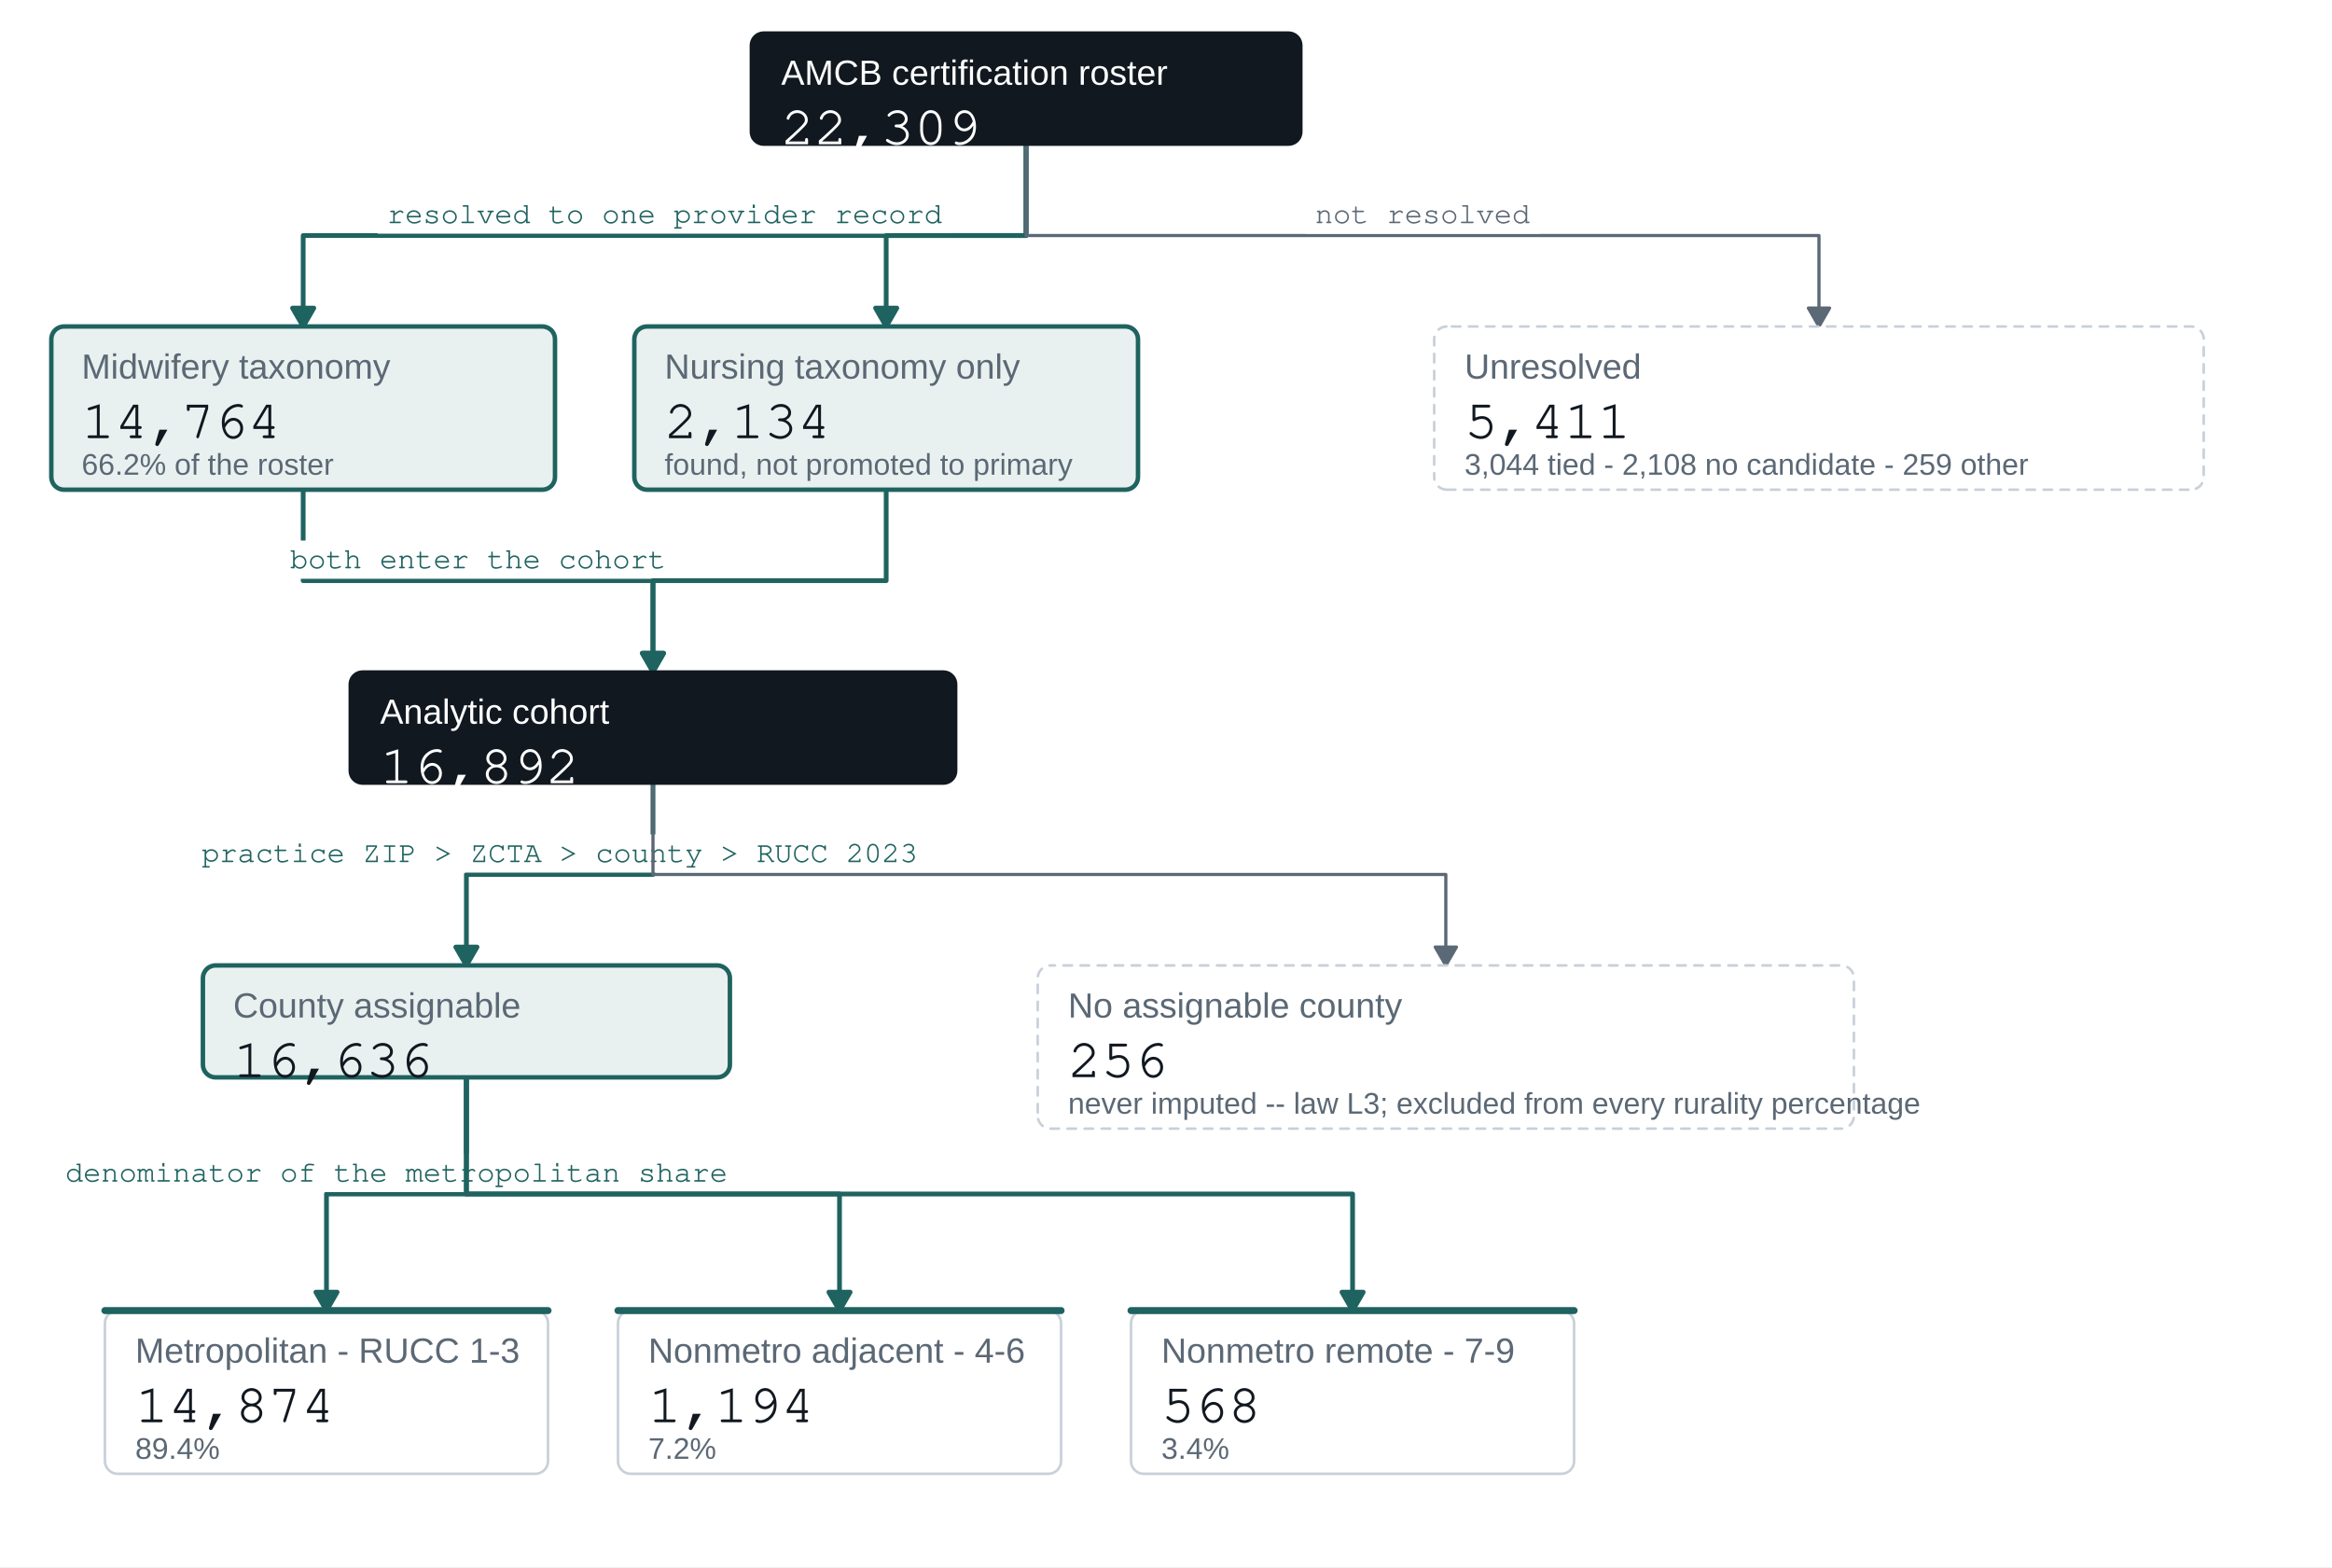
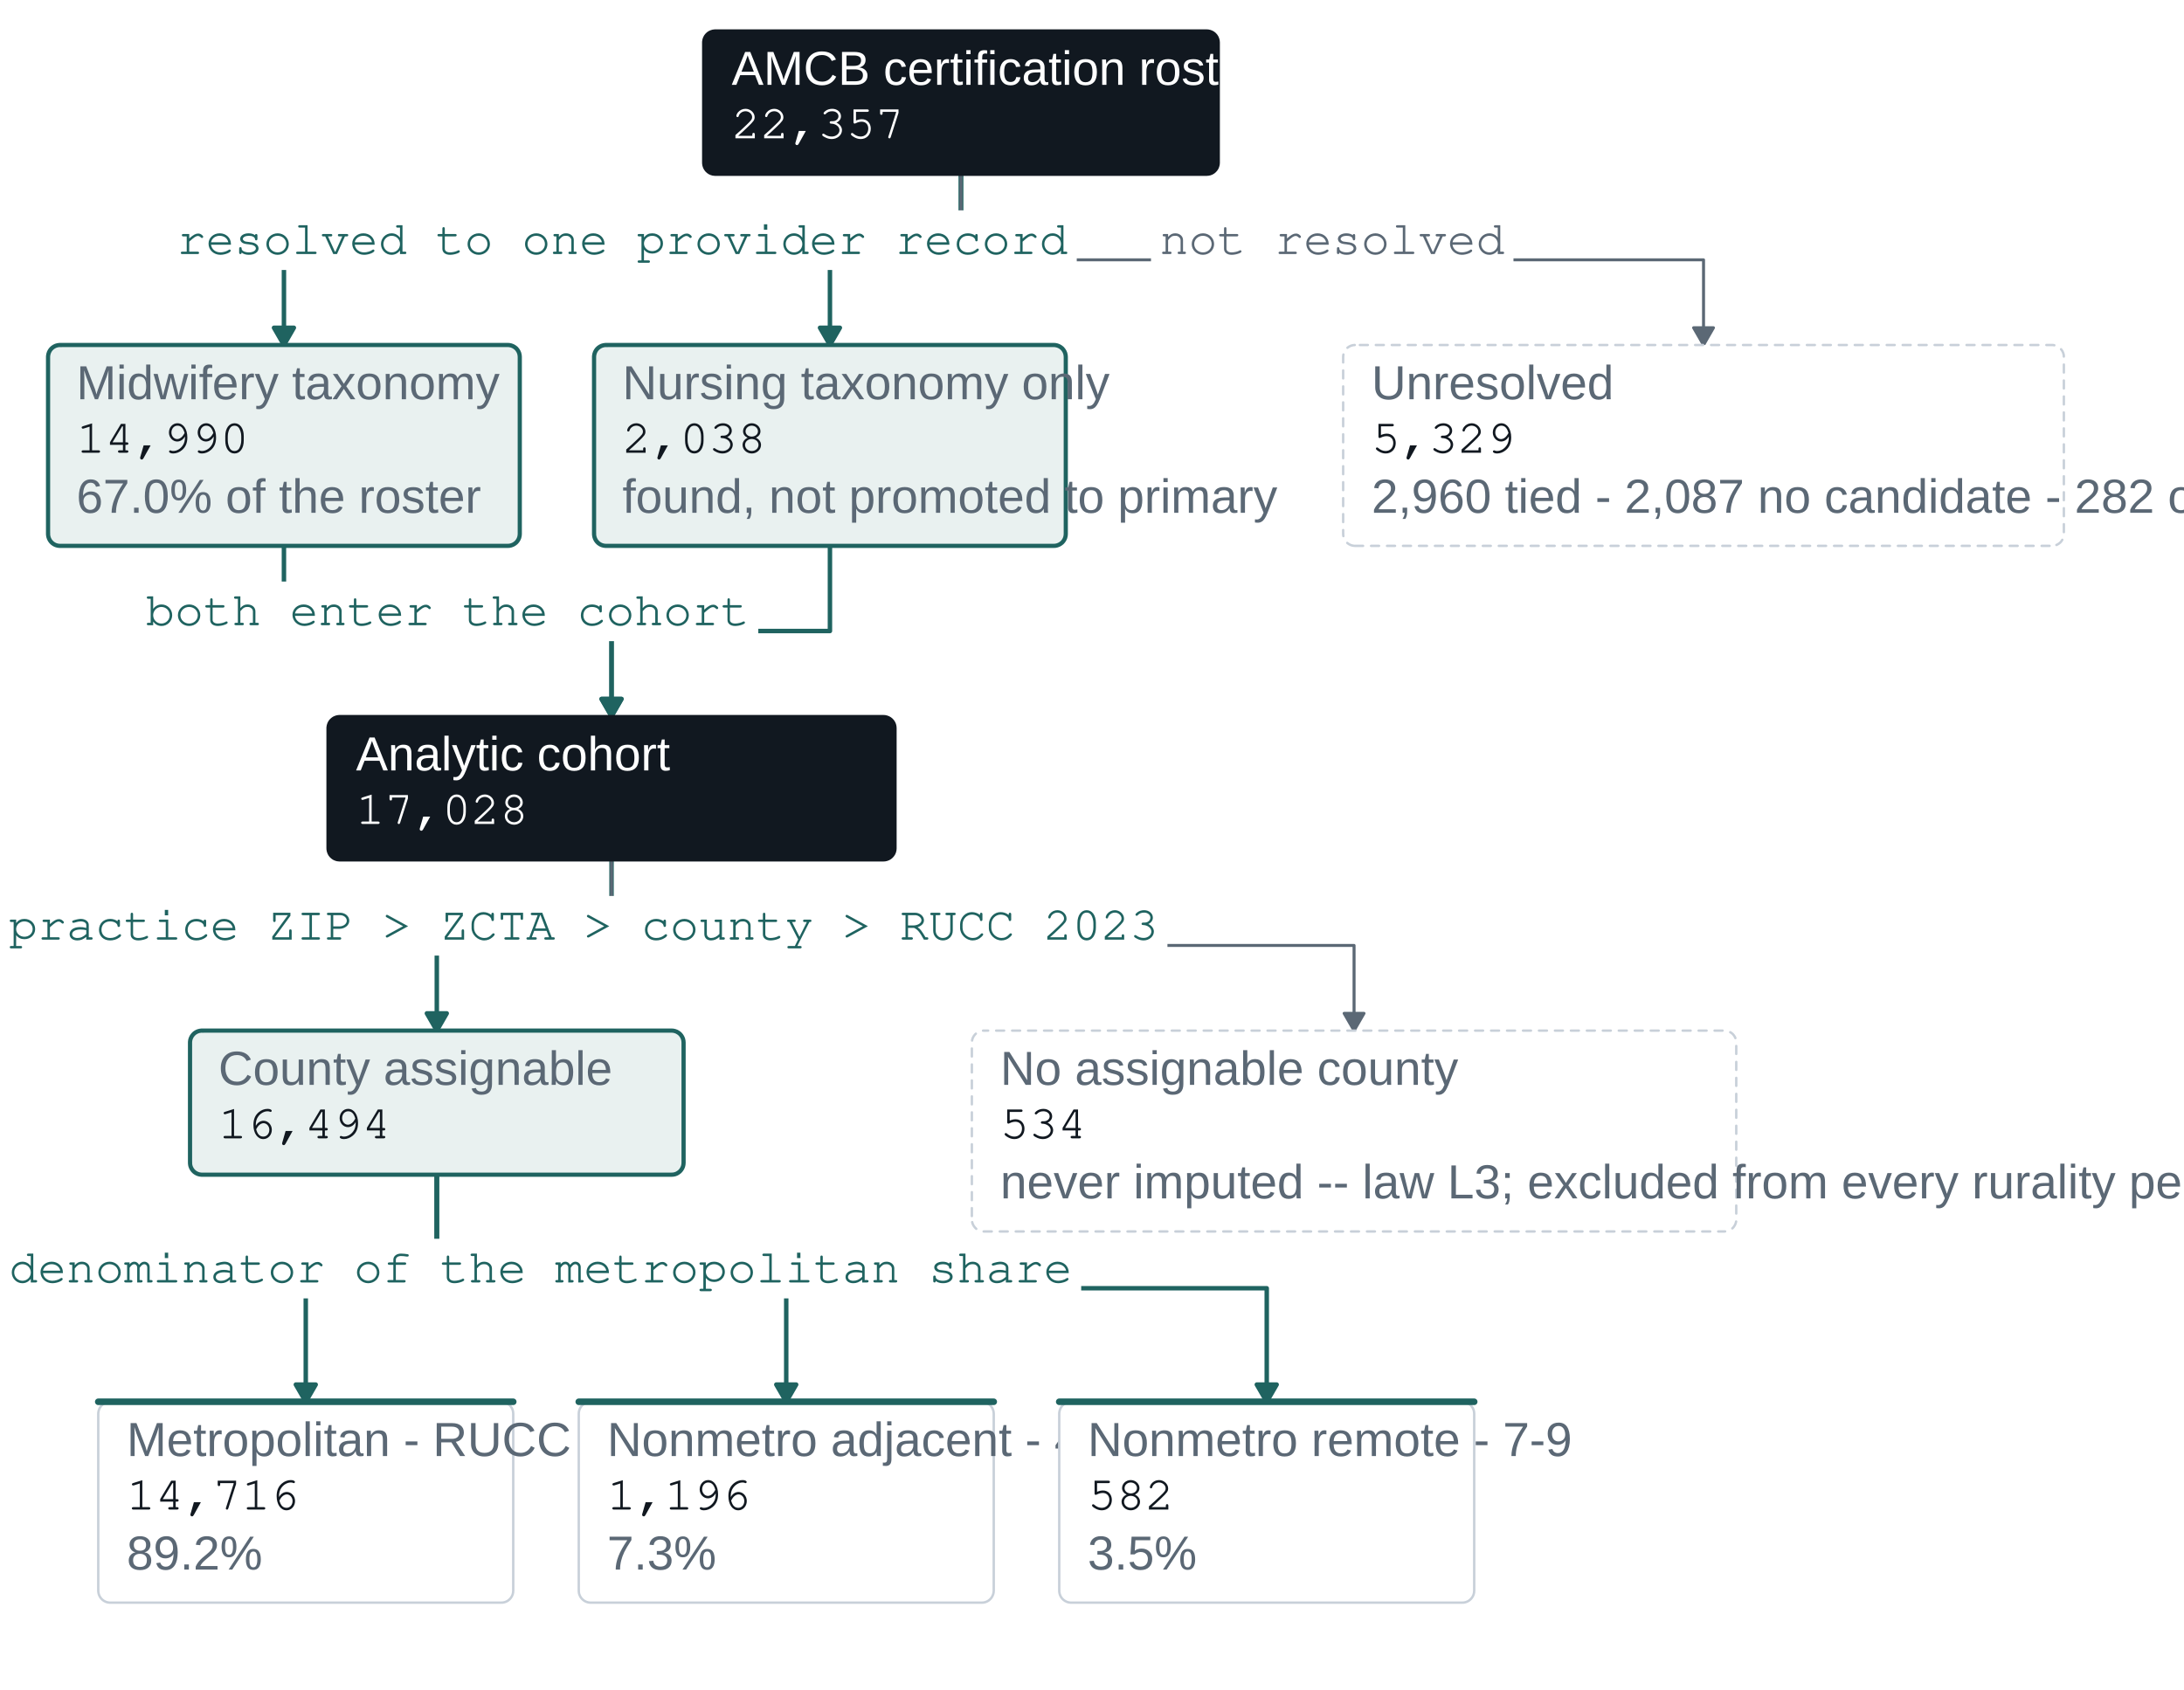
- <svg xmlns="http://www.w3.org/2000/svg" width="547.20pt" height="367.72pt" viewBox="0 0 547.20 367.72">
+ <svg xmlns="http://www.w3.org/2000/svg" width="547.20pt" height="423.53pt" viewBox="0 0 547.20 423.53">
  <g class="svglite">
    <defs>
      <style type="text/css">
    .svglite line, .svglite polyline, .svglite polygon, .svglite path, .svglite rect, .svglite circle {
      fill: none;
      stroke: #000000;
      stroke-linecap: round;
      stroke-linejoin: round;
      stroke-miterlimit: 10.00;
    }
    .svglite text {
      white-space: pre;
    }
    .svglite g.glyphgroup path {
      fill: inherit;
      stroke: none;
    }
  </style>
    </defs>
    <rect width="100%" height="100%" style="stroke: none; fill: #FFFFFF;" />
    <defs>
-       <clipPath id="cpMC4wMHw1NDcuMjB8MC4wMHwzNjcuNzI=">
-         <rect x="0.00" y="0.00" width="547.20" height="367.72" />
+       <clipPath id="cpMC4wMHw1NDcuMjB8MC4wMHw0MjMuNTM=">
+         <rect x="0.00" y="0.00" width="547.20" height="423.53" />
      </clipPath>
    </defs>
-     <g clip-path="url(#cpMC4wMHw1NDcuMjB8MC4wMHwzNjcuNzI=)">
-       <rect x="0.00" y="0.00" width="547.20" height="367.72" style="stroke-width: 0.75; stroke: none; fill: #FFFFFF;" />
-       <polyline points="240.77,33.93 240.77,55.27 71.14,55.27 71.14,76.61 " style="stroke-width: 1.12; stroke: #1F6360;" />
-       <polygon points="68.65,72.29 71.14,76.61 73.63,72.29 " style="stroke-width: 1.12; stroke: #1F6360; fill: #1F6360;" />
-       <rect x="88.61" y="45.86" width="134.67" height="8.97" style="stroke-width: 0.75; stroke: none; fill: #FFFFFF;" />
-       <text x="155.95" y="52.37" text-anchor="middle" style="font-size: 7.00px; font-weight: 0;fill: #1F6360; font-family: &quot;Courier&quot;;" textLength="130.30px" lengthAdjust="spacingAndGlyphs">resolved to one provider record</text>
-       <polyline points="240.77,33.93 240.77,55.27 207.94,55.27 207.94,76.61 " style="stroke-width: 1.12; stroke: #1F6360;" />
-       <polygon points="205.45,72.29 207.94,76.61 210.43,72.29 " style="stroke-width: 1.12; stroke: #1F6360; fill: #1F6360;" />
-       <polyline points="240.77,33.93 240.77,55.27 426.82,55.27 426.82,76.61 " style="stroke-width: 0.75; stroke: #5B6875;" />
-       <polygon points="424.33,72.29 426.82,76.61 429.31,72.29 " style="stroke-width: 0.75; stroke: #5B6875; fill: #5B6875;" />
-       <rect x="306.38" y="45.86" width="54.82" height="8.97" style="stroke-width: 0.75; stroke: none; fill: #FFFFFF;" />
-       <text x="333.79" y="52.37" text-anchor="middle" style="font-size: 7.00px; font-weight: 0;fill: #5B6875; font-family: &quot;Courier&quot;;" textLength="50.44px" lengthAdjust="spacingAndGlyphs">not resolved</text>
-       <polyline points="71.14,114.91 71.14,136.25 153.22,136.25 153.22,157.59 " style="stroke-width: 1.12; stroke: #1F6360;" />
-       <polygon points="150.73,153.28 153.22,157.59 155.71,153.28 " style="stroke-width: 1.12; stroke: #1F6360; fill: #1F6360;" />
-       <rect x="65.85" y="126.84" width="92.64" height="8.97" style="stroke-width: 0.75; stroke: none; fill: #FFFFFF;" />
-       <text x="112.18" y="133.35" text-anchor="middle" style="font-size: 7.00px; font-weight: 0;fill: #1F6360; font-family: &quot;Courier&quot;;" textLength="88.27px" lengthAdjust="spacingAndGlyphs">both enter the cohort</text>
-       <polyline points="207.94,114.91 207.94,136.25 153.22,136.25 153.22,157.59 " style="stroke-width: 1.12; stroke: #1F6360;" />
-       <polygon points="150.73,153.28 153.22,157.59 155.71,153.28 " style="stroke-width: 1.12; stroke: #1F6360; fill: #1F6360;" />
-       <polyline points="153.22,183.86 153.22,205.20 109.44,205.20 109.44,226.54 " style="stroke-width: 1.12; stroke: #1F6360;" />
-       <polygon points="106.95,222.23 109.44,226.54 111.93,222.23 " style="stroke-width: 1.12; stroke: #1F6360; fill: #1F6360;" />
-       <rect x="45.08" y="195.79" width="172.50" height="8.97" style="stroke-width: 0.75; stroke: none; fill: #FFFFFF;" />
-       <text x="131.33" y="202.30" text-anchor="middle" style="font-size: 7.00px; font-weight: 0;fill: #1F6360; font-family: &quot;Courier&quot;;" textLength="168.12px" lengthAdjust="spacingAndGlyphs">practice ZIP &gt; ZCTA &gt; county &gt; RUCC 2023</text>
-       <polyline points="153.22,183.86 153.22,205.20 339.26,205.20 339.26,226.54 " style="stroke-width: 0.75; stroke: #5B6875;" />
-       <polygon points="336.77,222.23 339.26,226.54 341.75,222.23 " style="stroke-width: 0.75; stroke: #5B6875; fill: #5B6875;" />
-       <polyline points="109.44,252.81 109.44,280.17 76.61,280.17 76.61,307.53 " style="stroke-width: 1.12; stroke: #1F6360;" />
-       <polygon points="74.12,303.21 76.61,307.53 79.10,303.21 " style="stroke-width: 1.12; stroke: #1F6360; fill: #1F6360;" />
-       <rect x="13.08" y="270.76" width="159.89" height="8.97" style="stroke-width: 0.75; stroke: none; fill: #FFFFFF;" />
-       <text x="93.02" y="277.27" text-anchor="middle" style="font-size: 7.00px; font-weight: 0;fill: #1F6360; font-family: &quot;Courier&quot;;" textLength="155.52px" lengthAdjust="spacingAndGlyphs">denominator of the metropolitan share</text>
-       <polyline points="109.44,252.81 109.44,280.17 196.99,280.17 196.99,307.53 " style="stroke-width: 1.12; stroke: #1F6360;" />
-       <polygon points="194.50,303.21 196.99,307.53 199.48,303.21 " style="stroke-width: 1.12; stroke: #1F6360; fill: #1F6360;" />
-       <polyline points="109.44,252.81 109.44,280.17 317.38,280.17 317.38,307.53 " style="stroke-width: 1.12; stroke: #1F6360;" />
-       <polygon points="314.89,303.21 317.38,307.53 319.87,303.21 " style="stroke-width: 1.12; stroke: #1F6360; fill: #1F6360;" />
-       <polygon points="179.19,33.93 302.35,33.93 302.23,33.92 302.71,33.90 303.18,33.81 303.63,33.64 304.05,33.40 304.42,33.09 304.74,32.73 305.00,32.33 305.18,31.88 305.30,31.42 305.34,30.94 305.34,30.94 305.34,10.65 305.34,10.65 305.30,10.17 305.18,9.70 305.00,9.26 304.74,8.85 304.42,8.49 304.05,8.19 303.63,7.95 303.18,7.78 302.71,7.68 302.35,7.66 179.19,7.66 179.55,7.68 179.07,7.66 178.59,7.72 178.13,7.86 177.69,8.06 177.30,8.33 176.95,8.67 176.66,9.05 176.44,9.48 176.29,9.93 176.21,10.41 176.20,10.65 176.20,30.94 176.21,30.70 176.21,31.18 176.29,31.65 176.44,32.11 176.66,32.54 176.95,32.92 177.30,33.25 177.69,33.53 178.13,33.73 178.59,33.87 179.07,33.92 " style="stroke-width: 0.60; stroke: #111820; fill: #111820;" />
-       <text x="183.31" y="19.89" style="font-size: 8.20px;fill: #FFFFFF; font-family: &quot;Arial&quot;;" textLength="90.50px" lengthAdjust="spacingAndGlyphs">AMCB certification roster</text>
-       <text x="183.31" y="33.86" style="font-size: 13.00px; font-weight: 0;fill: #FFFFFF; font-family: &quot;Courier&quot;;" textLength="46.78px" lengthAdjust="spacingAndGlyphs">22,309</text>
-       <polygon points="15.03,114.91 127.24,114.91 127.12,114.91 127.61,114.89 128.08,114.79 128.53,114.62 128.94,114.38 129.32,114.08 129.63,113.72 129.89,113.31 130.08,112.87 130.19,112.40 130.23,111.92 130.23,111.92 130.23,79.60 130.23,79.60 130.19,79.12 130.08,78.65 129.89,78.21 129.63,77.80 129.32,77.44 128.94,77.14 128.53,76.90 128.08,76.73 127.61,76.63 127.24,76.61 15.03,76.61 15.39,76.63 14.91,76.61 14.43,76.67 13.97,76.80 13.53,77.01 13.14,77.28 12.79,77.61 12.50,78.00 12.28,78.43 12.13,78.88 12.05,79.36 12.04,79.60 12.04,111.92 12.05,111.68 12.05,112.16 12.13,112.64 12.28,113.09 12.50,113.52 12.79,113.91 13.14,114.24 13.53,114.51 13.97,114.72 14.43,114.85 14.91,114.91 " style="stroke-width: 1.05; stroke: #1F6360; fill: #E9F1F0;" />
-       <text x="19.15" y="88.84" style="font-size: 8.20px;fill: #5B6875; font-family: &quot;Arial&quot;;" textLength="72.28px" lengthAdjust="spacingAndGlyphs">Midwifery taxonomy</text>
-       <text x="19.15" y="102.81" style="font-size: 13.00px; font-weight: 0;fill: #111820; font-family: &quot;Courier&quot;;" textLength="46.78px" lengthAdjust="spacingAndGlyphs">14,764</text>
-       <text x="19.15" y="111.40" style="font-size: 7.00px;fill: #5B6875; font-family: &quot;Arial&quot;;" textLength="59.06px" lengthAdjust="spacingAndGlyphs">66.2% of the roster</text>
-       <polygon points="151.83,114.91 264.04,114.91 263.92,114.91 264.41,114.89 264.88,114.79 265.33,114.62 265.74,114.38 266.12,114.08 266.43,113.72 266.69,113.31 266.88,112.87 266.99,112.40 267.03,111.92 267.03,111.92 267.03,79.60 267.03,79.60 266.99,79.12 266.88,78.65 266.69,78.21 266.43,77.80 266.12,77.44 265.74,77.14 265.33,76.90 264.88,76.73 264.41,76.63 264.04,76.61 151.83,76.61 152.19,76.63 151.71,76.61 151.23,76.67 150.77,76.80 150.33,77.01 149.94,77.28 149.59,77.61 149.30,78.00 149.08,78.43 148.93,78.88 148.85,79.36 148.84,79.60 148.84,111.92 148.85,111.68 148.85,112.16 148.93,112.64 149.08,113.09 149.30,113.52 149.59,113.91 149.94,114.24 150.33,114.51 150.77,114.72 151.23,114.85 151.71,114.91 " style="stroke-width: 1.05; stroke: #1F6360; fill: #E9F1F0;" />
-       <text x="155.95" y="88.84" style="font-size: 8.20px;fill: #5B6875; font-family: &quot;Arial&quot;;" textLength="83.20px" lengthAdjust="spacingAndGlyphs">Nursing taxonomy only</text>
-       <text x="155.95" y="102.81" style="font-size: 13.00px; font-weight: 0;fill: #111820; font-family: &quot;Courier&quot;;" textLength="38.98px" lengthAdjust="spacingAndGlyphs">2,134</text>
-       <text x="155.95" y="111.40" style="font-size: 7.00px;fill: #5B6875; font-family: &quot;Arial&quot;;" textLength="95.61px" lengthAdjust="spacingAndGlyphs">found, not promoted to primary</text>
-       <polygon points="339.52,114.91 514.12,114.91 513.99,114.91 514.48,114.89 514.95,114.79 515.40,114.62 515.81,114.38 516.19,114.08 516.50,113.72 516.76,113.31 516.95,112.87 517.07,112.40 517.10,111.92 517.10,111.92 517.10,79.60 517.10,79.60 517.07,79.12 516.95,78.65 516.76,78.21 516.50,77.80 516.19,77.44 515.81,77.14 515.40,76.90 514.95,76.73 514.48,76.63 514.12,76.61 339.52,76.61 339.88,76.63 339.40,76.61 338.92,76.67 338.46,76.80 338.02,77.01 337.63,77.28 337.28,77.61 336.99,78.00 336.77,78.43 336.61,78.88 336.54,79.36 336.53,79.60 336.53,111.92 336.54,111.68 336.54,112.16 336.61,112.64 336.77,113.09 336.99,113.52 337.28,113.91 337.63,114.24 338.02,114.51 338.46,114.72 338.92,114.85 339.40,114.91 " style="stroke-width: 0.60; stroke: #C8D0D9; stroke-dasharray: 2.00,2.00; fill: #FFFFFF;" />
-       <text x="343.64" y="88.84" style="font-size: 8.20px;fill: #5B6875; font-family: &quot;Arial&quot;;" textLength="41.36px" lengthAdjust="spacingAndGlyphs">Unresolved</text>
-       <text x="343.64" y="102.81" style="font-size: 13.00px; font-weight: 0;fill: #111820; font-family: &quot;Courier&quot;;" textLength="38.98px" lengthAdjust="spacingAndGlyphs">5,411</text>
-       <text x="343.64" y="111.40" style="font-size: 7.00px;fill: #5B6875; font-family: &quot;Arial&quot;;" textLength="132.17px" lengthAdjust="spacingAndGlyphs">3,044 tied - 2,108 no candidate - 259 other</text>
-       <polygon points="85.07,183.86 221.36,183.86 221.24,183.86 221.72,183.84 222.19,183.74 222.64,183.57 223.06,183.33 223.43,183.03 223.75,182.67 224.01,182.26 224.20,181.82 224.31,181.35 224.35,180.87 224.35,180.87 224.35,160.58 224.35,160.58 224.31,160.10 224.20,159.64 224.01,159.19 223.75,158.79 223.43,158.43 223.06,158.12 222.64,157.88 222.19,157.71 221.72,157.62 221.36,157.59 85.07,157.59 85.43,157.62 84.95,157.60 84.47,157.65 84.01,157.79 83.57,157.99 83.18,158.27 82.83,158.60 82.54,158.98 82.32,159.41 82.17,159.87 82.09,160.34 82.08,160.58 82.08,180.87 82.09,180.63 82.09,181.11 82.17,181.59 82.32,182.04 82.54,182.47 82.83,182.85 83.18,183.19 83.57,183.46 84.01,183.66 84.47,183.80 84.95,183.86 " style="stroke-width: 0.60; stroke: #111820; fill: #111820;" />
-       <text x="89.19" y="169.83" style="font-size: 8.20px;fill: #FFFFFF; font-family: &quot;Arial&quot;;" textLength="53.67px" lengthAdjust="spacingAndGlyphs">Analytic cohort</text>
-       <text x="89.19" y="183.79" style="font-size: 13.00px; font-weight: 0;fill: #FFFFFF; font-family: &quot;Courier&quot;;" textLength="46.78px" lengthAdjust="spacingAndGlyphs">16,892</text>
-       <polygon points="50.60,252.81 168.28,252.81 168.16,252.80 168.65,252.78 169.12,252.69 169.57,252.52 169.98,252.28 170.36,251.97 170.67,251.61 170.93,251.21 171.12,250.76 171.23,250.30 171.27,249.82 171.27,249.82 171.27,229.53 171.27,229.53 171.23,229.05 171.12,228.58 170.93,228.14 170.67,227.73 170.36,227.37 169.98,227.07 169.57,226.83 169.12,226.66 168.65,226.56 168.28,226.54 50.60,226.54 50.96,226.56 50.47,226.54 50.00,226.60 49.54,226.74 49.10,226.94 48.70,227.21 48.36,227.55 48.07,227.93 47.85,228.36 47.69,228.81 47.62,229.29 47.61,229.53 47.61,249.82 47.62,249.58 47.62,250.06 47.69,250.53 47.85,250.99 48.07,251.42 48.36,251.80 48.70,252.13 49.10,252.41 49.54,252.61 50.00,252.75 50.47,252.80 " style="stroke-width: 1.05; stroke: #1F6360; fill: #E9F1F0;" />
-       <text x="54.72" y="238.77" style="font-size: 8.20px;fill: #5B6875; font-family: &quot;Arial&quot;;" textLength="67.30px" lengthAdjust="spacingAndGlyphs">County assignable</text>
-       <text x="54.72" y="252.74" style="font-size: 13.00px; font-weight: 0;fill: #111820; font-family: &quot;Courier&quot;;" textLength="46.78px" lengthAdjust="spacingAndGlyphs">16,636</text>
-       <polygon points="246.49,264.84 432.04,264.84 431.91,264.84 432.40,264.82 432.87,264.73 433.32,264.56 433.73,264.32 434.11,264.01 434.42,263.65 434.68,263.24 434.87,262.80 434.99,262.34 435.02,261.86 435.02,261.86 435.02,229.53 435.02,229.53 434.99,229.05 434.87,228.58 434.68,228.14 434.42,227.73 434.11,227.37 433.73,227.07 433.32,226.83 432.87,226.66 432.40,226.56 432.04,226.54 246.49,226.54 246.85,226.56 246.37,226.54 245.89,226.60 245.43,226.74 245.00,226.94 244.60,227.21 244.26,227.55 243.97,227.93 243.74,228.36 243.59,228.81 243.51,229.29 243.50,229.53 243.50,261.86 243.51,261.62 243.51,262.10 243.59,262.57 243.74,263.03 243.97,263.45 244.26,263.84 244.60,264.17 245.00,264.44 245.43,264.65 245.89,264.78 246.37,264.84 " style="stroke-width: 0.60; stroke: #C8D0D9; stroke-dasharray: 2.00,2.00; fill: #FFFFFF;" />
-       <text x="250.62" y="238.77" style="font-size: 8.20px;fill: #5B6875; font-family: &quot;Arial&quot;;" textLength="78.22px" lengthAdjust="spacingAndGlyphs">No assignable county</text>
-       <text x="250.62" y="252.74" style="font-size: 13.00px; font-weight: 0;fill: #111820; font-family: &quot;Courier&quot;;" textLength="23.39px" lengthAdjust="spacingAndGlyphs">256</text>
-       <text x="250.62" y="261.33" style="font-size: 7.00px;fill: #5B6875; font-family: &quot;Arial&quot;;" textLength="199.83px" lengthAdjust="spacingAndGlyphs">never imputed -- law L3; excluded from every rurality percentage</text>
-       <polygon points="27.61,345.83 125.60,345.83 125.48,345.83 125.96,345.81 126.43,345.71 126.88,345.54 127.30,345.30 127.67,345.00 127.99,344.64 128.25,344.23 128.44,343.79 128.55,343.32 128.59,342.84 128.59,342.84 128.59,310.52 128.59,310.52 128.55,310.04 128.44,309.57 128.25,309.13 127.99,308.72 127.67,308.36 127.30,308.06 126.88,307.81 126.43,307.64 125.96,307.55 125.60,307.53 27.61,307.53 27.97,307.55 27.49,307.53 27.01,307.59 26.55,307.72 26.12,307.93 25.72,308.20 25.38,308.53 25.09,308.92 24.86,309.34 24.71,309.80 24.63,310.27 24.62,310.52 24.62,342.84 24.63,342.60 24.63,343.08 24.71,343.56 24.86,344.01 25.09,344.44 25.38,344.82 25.72,345.16 26.12,345.43 26.55,345.64 27.01,345.77 27.49,345.83 " style="stroke-width: 0.60; stroke: #C8D0D9; fill: #FFFFFF;" />
-       <polyline points="24.62,307.53 128.59,307.53 " style="stroke-width: 1.65; stroke: #1F6360;" />
-       <text x="31.74" y="319.76" style="font-size: 8.20px;fill: #5B6875; font-family: &quot;Arial&quot;;" textLength="90.00px" lengthAdjust="spacingAndGlyphs">Metropolitan - RUCC 1-3</text>
-       <text x="31.74" y="333.73" style="font-size: 13.00px; font-weight: 0;fill: #111820; font-family: &quot;Courier&quot;;" textLength="46.78px" lengthAdjust="spacingAndGlyphs">14,874</text>
-       <text x="31.74" y="342.32" style="font-size: 7.00px;fill: #5B6875; font-family: &quot;Arial&quot;;" textLength="19.83px" lengthAdjust="spacingAndGlyphs">89.4%</text>
-       <polygon points="148.00,345.83 245.99,345.83 245.87,345.83 246.35,345.81 246.82,345.71 247.27,345.54 247.69,345.30 248.06,345.00 248.38,344.64 248.63,344.23 248.82,343.79 248.94,343.32 248.98,342.84 248.98,342.84 248.98,310.52 248.98,310.52 248.94,310.04 248.82,309.57 248.63,309.13 248.38,308.72 248.06,308.36 247.69,308.06 247.27,307.81 246.82,307.64 246.35,307.55 245.99,307.53 148.00,307.53 148.36,307.55 147.88,307.53 147.40,307.59 146.94,307.72 146.50,307.93 146.11,308.20 145.76,308.53 145.47,308.92 145.25,309.34 145.09,309.80 145.02,310.27 145.01,310.52 145.01,342.84 145.02,342.60 145.02,343.08 145.09,343.56 145.25,344.01 145.47,344.44 145.76,344.82 146.11,345.16 146.50,345.43 146.94,345.64 147.40,345.77 147.88,345.83 " style="stroke-width: 0.60; stroke: #C8D0D9; fill: #FFFFFF;" />
-       <polyline points="145.01,307.53 248.98,307.53 " style="stroke-width: 1.65; stroke: #1F6360;" />
-       <text x="152.12" y="319.76" style="font-size: 8.20px;fill: #5B6875; font-family: &quot;Arial&quot;;" textLength="88.20px" lengthAdjust="spacingAndGlyphs">Nonmetro adjacent - 4-6</text>
-       <text x="152.12" y="333.73" style="font-size: 13.00px; font-weight: 0;fill: #111820; font-family: &quot;Courier&quot;;" textLength="38.98px" lengthAdjust="spacingAndGlyphs">1,194</text>
-       <text x="152.12" y="342.32" style="font-size: 7.00px;fill: #5B6875; font-family: &quot;Arial&quot;;" textLength="15.94px" lengthAdjust="spacingAndGlyphs">7.2%</text>
-       <polygon points="268.38,345.83 366.37,345.83 366.25,345.83 366.73,345.81 367.20,345.71 367.65,345.54 368.07,345.30 368.44,345.00 368.76,344.64 369.02,344.23 369.21,343.79 369.32,343.32 369.36,342.84 369.36,342.84 369.36,310.52 369.36,310.52 369.32,310.04 369.21,309.57 369.02,309.13 368.76,308.72 368.44,308.36 368.07,308.06 367.65,307.81 367.20,307.64 366.73,307.55 366.37,307.53 268.38,307.53 268.74,307.55 268.26,307.53 267.78,307.59 267.32,307.72 266.89,307.93 266.49,308.20 266.14,308.53 265.85,308.92 265.63,309.34 265.48,309.80 265.40,310.27 265.39,310.52 265.39,342.84 265.40,342.60 265.40,343.08 265.48,343.56 265.63,344.01 265.85,344.44 266.14,344.82 266.49,345.16 266.89,345.43 267.32,345.64 267.78,345.77 268.26,345.83 " style="stroke-width: 0.60; stroke: #C8D0D9; fill: #FFFFFF;" />
-       <polyline points="265.39,307.53 369.36,307.53 " style="stroke-width: 1.65; stroke: #1F6360;" />
-       <text x="272.51" y="319.76" style="font-size: 8.20px;fill: #5B6875; font-family: &quot;Arial&quot;;" textLength="82.73px" lengthAdjust="spacingAndGlyphs">Nonmetro remote - 7-9</text>
-       <text x="272.51" y="333.73" style="font-size: 13.00px; font-weight: 0;fill: #111820; font-family: &quot;Courier&quot;;" textLength="23.39px" lengthAdjust="spacingAndGlyphs">568</text>
-       <text x="272.51" y="342.32" style="font-size: 7.00px;fill: #5B6875; font-family: &quot;Arial&quot;;" textLength="15.94px" lengthAdjust="spacingAndGlyphs">3.4%</text>
+     <g clip-path="url(#cpMC4wMHw1NDcuMjB8MC4wMHw0MjMuNTM=)">
+       <rect x="0.00" y="0.00" width="547.20" height="423.53" style="stroke-width: 0.75; stroke: none; fill: #FFFFFF;" />
+       <polyline points="240.77,43.78 240.77,65.12 71.14,65.12 71.14,86.46 " style="stroke-width: 1.12; stroke: #1F6360;" />
+       <polygon points="68.65,82.14 71.14,86.46 73.63,82.14 " style="stroke-width: 1.12; stroke: #1F6360; fill: #1F6360;" />
+       <polyline points="240.77,43.78 240.77,65.12 207.94,65.12 207.94,86.46 " style="stroke-width: 1.12; stroke: #1F6360;" />
+       <polygon points="205.45,82.14 207.94,86.46 210.43,82.14 " style="stroke-width: 1.12; stroke: #1F6360; fill: #1F6360;" />
+       <polyline points="240.77,43.78 240.77,65.12 426.82,65.12 426.82,86.46 " style="stroke-width: 0.75; stroke: #5B6875;" />
+       <polygon points="424.33,82.14 426.82,86.46 429.31,82.14 " style="stroke-width: 0.75; stroke: #5B6875; fill: #5B6875;" />
+       <polyline points="71.14,136.80 71.14,158.14 153.22,158.14 153.22,179.48 " style="stroke-width: 1.12; stroke: #1F6360;" />
+       <polygon points="150.73,175.17 153.22,179.48 155.71,175.17 " style="stroke-width: 1.12; stroke: #1F6360; fill: #1F6360;" />
+       <polyline points="207.94,136.80 207.94,158.14 153.22,158.14 153.22,179.48 " style="stroke-width: 1.12; stroke: #1F6360;" />
+       <polygon points="150.73,175.17 153.22,179.48 155.71,175.17 " style="stroke-width: 1.12; stroke: #1F6360; fill: #1F6360;" />
+       <polyline points="153.22,215.60 153.22,236.94 109.44,236.94 109.44,258.28 " style="stroke-width: 1.12; stroke: #1F6360;" />
+       <polygon points="106.95,253.96 109.44,258.28 111.93,253.96 " style="stroke-width: 1.12; stroke: #1F6360; fill: #1F6360;" />
+       <polyline points="153.22,215.60 153.22,236.94 339.26,236.94 339.26,258.28 " style="stroke-width: 0.75; stroke: #5B6875;" />
+       <polygon points="336.77,253.96 339.26,258.28 341.75,253.96 " style="stroke-width: 0.75; stroke: #5B6875; fill: #5B6875;" />
+       <polyline points="109.44,294.39 109.44,322.85 76.61,322.85 76.61,351.30 " style="stroke-width: 1.12; stroke: #1F6360;" />
+       <polygon points="74.12,346.99 76.61,351.30 79.10,346.99 " style="stroke-width: 1.12; stroke: #1F6360; fill: #1F6360;" />
+       <polyline points="109.44,294.39 109.44,322.85 196.99,322.85 196.99,351.30 " style="stroke-width: 1.12; stroke: #1F6360;" />
+       <polygon points="194.50,346.99 196.99,351.30 199.48,346.99 " style="stroke-width: 1.12; stroke: #1F6360; fill: #1F6360;" />
+       <polyline points="109.44,294.39 109.44,322.85 317.38,322.85 317.38,351.30 " style="stroke-width: 1.12; stroke: #1F6360;" />
+       <polygon points="314.89,346.99 317.38,351.30 319.87,346.99 " style="stroke-width: 1.12; stroke: #1F6360; fill: #1F6360;" />
+       <rect x="42.11" y="52.72" width="227.67" height="14.94" style="stroke-width: 0.75; stroke: none; fill: #FFFFFF;" />
+       <text x="155.95" y="63.67" text-anchor="middle" style="font-size: 12.00px; font-weight: 0;fill: #1F6360; font-family: &quot;Courier&quot;;" textLength="223.30px" lengthAdjust="spacingAndGlyphs">resolved to one provider record</text>
+       <rect x="288.38" y="52.72" width="90.82" height="14.94" style="stroke-width: 0.75; stroke: none; fill: #FFFFFF;" />
+       <text x="333.79" y="63.67" text-anchor="middle" style="font-size: 12.00px; font-weight: 0;fill: #5B6875; font-family: &quot;Courier&quot;;" textLength="86.44px" lengthAdjust="spacingAndGlyphs">not resolved</text>
+       <rect x="34.35" y="145.74" width="155.64" height="14.94" style="stroke-width: 0.75; stroke: none; fill: #FFFFFF;" />
+       <text x="112.18" y="156.69" text-anchor="middle" style="font-size: 12.00px; font-weight: 0;fill: #1F6360; font-family: &quot;Courier&quot;;" textLength="151.27px" lengthAdjust="spacingAndGlyphs">both enter the cohort</text>
+       <rect x="0.00" y="224.54" width="292.50" height="14.94" style="stroke-width: 0.75; stroke: none; fill: #FFFFFF;" />
+       <text x="146.25" y="235.49" text-anchor="middle" style="font-size: 12.00px; font-weight: 0;fill: #1F6360; font-family: &quot;Courier&quot;;" textLength="288.12px" lengthAdjust="spacingAndGlyphs">practice ZIP &gt; ZCTA &gt; county &gt; RUCC 2023</text>
+       <rect x="0.00" y="310.45" width="270.89" height="14.94" style="stroke-width: 0.75; stroke: none; fill: #FFFFFF;" />
+       <text x="135.45" y="321.40" text-anchor="middle" style="font-size: 12.00px; font-weight: 0;fill: #1F6360; font-family: &quot;Courier&quot;;" textLength="266.52px" lengthAdjust="spacingAndGlyphs">denominator of the metropolitan share</text>
+       <polygon points="179.19,43.78 302.35,43.78 302.23,43.77 302.71,43.75 303.18,43.66 303.63,43.49 304.05,43.25 304.42,42.94 304.74,42.58 305.00,42.18 305.18,41.73 305.30,41.27 305.34,40.79 305.34,40.79 305.34,10.65 305.34,10.65 305.30,10.17 305.18,9.70 305.00,9.26 304.74,8.85 304.42,8.49 304.05,8.19 303.63,7.95 303.18,7.78 302.71,7.68 302.35,7.66 179.19,7.66 179.55,7.68 179.07,7.66 178.59,7.72 178.13,7.86 177.69,8.06 177.30,8.33 176.95,8.67 176.66,9.05 176.44,9.48 176.29,9.93 176.21,10.41 176.20,10.65 176.20,40.79 176.21,40.55 176.21,41.03 176.29,41.50 176.44,41.96 176.66,42.38 176.95,42.77 177.30,43.10 177.69,43.38 178.13,43.58 178.59,43.72 179.07,43.77 " style="stroke-width: 0.60; stroke: #111820; fill: #111820;" />
+       <text x="183.31" y="21.26" style="font-size: 12.00px;fill: #FFFFFF; font-family: &quot;Arial&quot;;" textLength="132.69px" lengthAdjust="spacingAndGlyphs">AMCB certification roster</text>
+       <text x="183.31" y="34.66" style="font-size: 12.00px; font-weight: 0;fill: #FFFFFF; font-family: &quot;Courier&quot;;" textLength="43.22px" lengthAdjust="spacingAndGlyphs">22,357</text>
+       <polygon points="15.03,136.80 127.24,136.80 127.12,136.80 127.61,136.78 128.08,136.68 128.53,136.51 128.94,136.27 129.32,135.97 129.63,135.61 129.89,135.20 130.08,134.76 130.19,134.29 130.23,133.81 130.23,133.81 130.23,89.45 130.23,89.45 130.19,88.97 130.08,88.50 129.89,88.06 129.63,87.65 129.32,87.29 128.94,86.99 128.53,86.75 128.08,86.58 127.61,86.48 127.24,86.46 15.03,86.46 15.39,86.48 14.91,86.46 14.43,86.52 13.97,86.65 13.53,86.86 13.14,87.13 12.79,87.46 12.50,87.85 12.28,88.27 12.13,88.73 12.05,89.21 12.04,89.45 12.04,133.81 12.05,133.57 12.05,134.05 12.13,134.53 12.28,134.98 12.50,135.41 12.79,135.79 13.14,136.13 13.53,136.40 13.97,136.61 14.43,136.74 14.91,136.80 " style="stroke-width: 1.05; stroke: #1F6360; fill: #E9F1F0;" />
+       <text x="19.15" y="100.06" style="font-size: 12.00px;fill: #5B6875; font-family: &quot;Arial&quot;;" textLength="106.03px" lengthAdjust="spacingAndGlyphs">Midwifery taxonomy</text>
+       <text x="19.15" y="113.46" style="font-size: 12.00px; font-weight: 0;fill: #111820; font-family: &quot;Courier&quot;;" textLength="43.22px" lengthAdjust="spacingAndGlyphs">14,990</text>
+       <text x="19.15" y="128.51" style="font-size: 12.00px;fill: #5B6875; font-family: &quot;Arial&quot;;" textLength="101.34px" lengthAdjust="spacingAndGlyphs">67.0% of the roster</text>
+       <polygon points="151.83,136.80 264.04,136.80 263.92,136.80 264.41,136.78 264.88,136.68 265.33,136.51 265.74,136.27 266.12,135.97 266.43,135.61 266.69,135.20 266.88,134.76 266.99,134.29 267.03,133.81 267.03,133.81 267.03,89.45 267.03,89.45 266.99,88.97 266.88,88.50 266.69,88.06 266.43,87.65 266.12,87.29 265.74,86.99 265.33,86.75 264.88,86.58 264.41,86.48 264.04,86.46 151.83,86.46 152.19,86.48 151.71,86.46 151.23,86.52 150.77,86.65 150.33,86.86 149.94,87.13 149.59,87.46 149.30,87.85 149.08,88.27 148.93,88.73 148.85,89.21 148.84,89.45 148.84,133.81 148.85,133.57 148.85,134.05 148.93,134.53 149.08,134.98 149.30,135.41 149.59,135.79 149.94,136.13 150.33,136.40 150.77,136.61 151.23,136.74 151.71,136.80 " style="stroke-width: 1.05; stroke: #1F6360; fill: #E9F1F0;" />
+       <text x="155.95" y="100.06" style="font-size: 12.00px;fill: #5B6875; font-family: &quot;Arial&quot;;" textLength="122.05px" lengthAdjust="spacingAndGlyphs">Nursing taxonomy only</text>
+       <text x="155.95" y="113.46" style="font-size: 12.00px; font-weight: 0;fill: #111820; font-family: &quot;Courier&quot;;" textLength="36.02px" lengthAdjust="spacingAndGlyphs">2,038</text>
+       <text x="155.95" y="128.51" style="font-size: 12.00px;fill: #5B6875; font-family: &quot;Arial&quot;;" textLength="164.03px" lengthAdjust="spacingAndGlyphs">found, not promoted to primary</text>
+       <polygon points="339.52,136.80 514.12,136.80 513.99,136.80 514.48,136.78 514.95,136.68 515.40,136.51 515.81,136.27 516.19,135.97 516.50,135.61 516.76,135.20 516.95,134.76 517.07,134.29 517.10,133.81 517.10,133.81 517.10,89.45 517.10,89.45 517.07,88.97 516.95,88.50 516.76,88.06 516.50,87.65 516.19,87.29 515.81,86.99 515.40,86.75 514.95,86.58 514.48,86.48 514.12,86.46 339.52,86.46 339.88,86.48 339.40,86.46 338.92,86.52 338.46,86.65 338.02,86.86 337.63,87.13 337.28,87.46 336.99,87.85 336.77,88.27 336.61,88.73 336.54,89.21 336.53,89.45 336.53,133.81 336.54,133.57 336.54,134.05 336.61,134.53 336.77,134.98 336.99,135.41 337.28,135.79 337.63,136.13 338.02,136.40 338.46,136.61 338.92,136.74 339.40,136.80 " style="stroke-width: 0.60; stroke: #C8D0D9; stroke-dasharray: 2.00,2.00; fill: #FFFFFF;" />
+       <text x="343.64" y="100.06" style="font-size: 12.00px;fill: #5B6875; font-family: &quot;Arial&quot;;" textLength="60.70px" lengthAdjust="spacingAndGlyphs">Unresolved</text>
+       <text x="343.64" y="113.46" style="font-size: 12.00px; font-weight: 0;fill: #111820; font-family: &quot;Courier&quot;;" textLength="36.02px" lengthAdjust="spacingAndGlyphs">5,329</text>
+       <text x="343.64" y="128.51" style="font-size: 12.00px;fill: #5B6875; font-family: &quot;Arial&quot;;" textLength="226.73px" lengthAdjust="spacingAndGlyphs">2,960 tied - 2,087 no candidate - 282 other</text>
+       <polygon points="85.07,215.60 221.36,215.60 221.24,215.59 221.72,215.58 222.19,215.48 222.64,215.31 223.06,215.07 223.43,214.76 223.75,214.40 224.01,214.00 224.20,213.55 224.31,213.09 224.35,212.61 224.35,212.61 224.35,182.47 224.35,182.47 224.31,181.99 224.20,181.52 224.01,181.08 223.75,180.67 223.43,180.31 223.06,180.01 222.64,179.77 222.19,179.60 221.72,179.50 221.36,179.48 85.07,179.48 85.43,179.50 84.95,179.48 84.47,179.54 84.01,179.68 83.57,179.88 83.18,180.16 82.83,180.49 82.54,180.87 82.32,181.30 82.17,181.76 82.09,182.23 82.08,182.47 82.08,212.61 82.09,212.37 82.09,212.85 82.17,213.32 82.32,213.78 82.54,214.21 82.83,214.59 83.18,214.92 83.57,215.20 84.01,215.40 84.47,215.54 84.95,215.59 " style="stroke-width: 0.60; stroke: #111820; fill: #111820;" />
+       <text x="89.19" y="193.08" style="font-size: 12.00px;fill: #FFFFFF; font-family: &quot;Arial&quot;;" textLength="78.69px" lengthAdjust="spacingAndGlyphs">Analytic cohort</text>
+       <text x="89.19" y="206.49" style="font-size: 12.00px; font-weight: 0;fill: #FFFFFF; font-family: &quot;Courier&quot;;" textLength="43.22px" lengthAdjust="spacingAndGlyphs">17,028</text>
+       <polygon points="50.60,294.39 168.28,294.39 168.16,294.39 168.65,294.37 169.12,294.28 169.57,294.11 169.98,293.86 170.36,293.56 170.67,293.20 170.93,292.79 171.12,292.35 171.23,291.88 171.27,291.40 171.27,291.40 171.27,261.27 171.27,261.27 171.23,260.79 171.12,260.32 170.93,259.88 170.67,259.47 170.36,259.11 169.98,258.81 169.57,258.57 169.12,258.40 168.65,258.30 168.28,258.28 50.60,258.28 50.96,258.30 50.47,258.28 50.00,258.34 49.54,258.47 49.10,258.68 48.70,258.95 48.36,259.29 48.07,259.67 47.85,260.10 47.69,260.55 47.62,261.03 47.61,261.27 47.61,291.40 47.62,291.16 47.62,291.65 47.69,292.12 47.85,292.58 48.07,293.00 48.36,293.39 48.70,293.72 49.10,293.99 49.54,294.20 50.00,294.33 50.47,294.39 " style="stroke-width: 1.05; stroke: #1F6360; fill: #E9F1F0;" />
+       <text x="54.72" y="271.88" style="font-size: 12.00px;fill: #5B6875; font-family: &quot;Arial&quot;;" textLength="98.72px" lengthAdjust="spacingAndGlyphs">County assignable</text>
+       <text x="54.72" y="285.28" style="font-size: 12.00px; font-weight: 0;fill: #111820; font-family: &quot;Courier&quot;;" textLength="43.22px" lengthAdjust="spacingAndGlyphs">16,494</text>
+       <polygon points="246.49,308.62 432.04,308.62 431.91,308.62 432.40,308.60 432.87,308.50 433.32,308.33 433.73,308.09 434.11,307.79 434.42,307.43 434.68,307.02 434.87,306.58 434.99,306.11 435.02,305.63 435.02,305.63 435.02,261.27 435.02,261.27 434.99,260.79 434.87,260.32 434.68,259.88 434.42,259.47 434.11,259.11 433.73,258.81 433.32,258.57 432.87,258.40 432.40,258.30 432.04,258.28 246.49,258.28 246.85,258.30 246.37,258.28 245.89,258.34 245.43,258.47 245.00,258.68 244.60,258.95 244.26,259.29 243.97,259.67 243.74,260.10 243.59,260.55 243.51,261.03 243.50,261.27 243.50,305.63 243.51,305.39 243.51,305.87 243.59,306.35 243.74,306.80 243.97,307.23 244.26,307.61 244.60,307.95 245.00,308.22 245.43,308.43 245.89,308.56 246.37,308.62 " style="stroke-width: 0.60; stroke: #C8D0D9; stroke-dasharray: 2.00,2.00; fill: #FFFFFF;" />
+       <text x="250.62" y="271.88" style="font-size: 12.00px;fill: #5B6875; font-family: &quot;Arial&quot;;" textLength="114.72px" lengthAdjust="spacingAndGlyphs">No assignable county</text>
+       <text x="250.62" y="285.28" style="font-size: 12.00px; font-weight: 0;fill: #111820; font-family: &quot;Courier&quot;;" textLength="21.61px" lengthAdjust="spacingAndGlyphs">534</text>
+       <text x="250.62" y="300.33" style="font-size: 12.00px;fill: #5B6875; font-family: &quot;Arial&quot;;" textLength="342.77px" lengthAdjust="spacingAndGlyphs">never imputed -- law L3; excluded from every rurality percentage</text>
+       <polygon points="27.61,401.64 125.60,401.64 125.48,401.64 125.96,401.62 126.43,401.53 126.88,401.36 127.30,401.12 127.67,400.81 127.99,400.45 128.25,400.04 128.44,399.60 128.55,399.14 128.59,398.66 128.59,398.66 128.59,354.29 128.59,354.29 128.55,353.81 128.44,353.34 128.25,352.90 127.99,352.50 127.67,352.14 127.30,351.83 126.88,351.59 126.43,351.42 125.96,351.32 125.60,351.30 27.61,351.30 27.97,351.32 27.49,351.30 27.01,351.36 26.55,351.50 26.12,351.70 25.72,351.98 25.38,352.31 25.09,352.69 24.86,353.12 24.71,353.58 24.63,354.05 24.62,354.29 24.62,398.66 24.63,398.42 24.63,398.90 24.71,399.37 24.86,399.83 25.09,400.25 25.38,400.64 25.72,400.97 26.12,401.24 26.55,401.45 27.01,401.58 27.49,401.64 " style="stroke-width: 0.60; stroke: #C8D0D9; fill: #FFFFFF;" />
+       <polyline points="24.62,351.30 128.59,351.30 " style="stroke-width: 1.65; stroke: #1F6360;" />
+       <text x="31.74" y="364.90" style="font-size: 12.00px;fill: #5B6875; font-family: &quot;Arial&quot;;" textLength="132.05px" lengthAdjust="spacingAndGlyphs">Metropolitan - RUCC 1-3</text>
+       <text x="31.74" y="378.31" style="font-size: 12.00px; font-weight: 0;fill: #111820; font-family: &quot;Courier&quot;;" textLength="43.22px" lengthAdjust="spacingAndGlyphs">14,716</text>
+       <text x="31.74" y="393.36" style="font-size: 12.00px;fill: #5B6875; font-family: &quot;Arial&quot;;" textLength="34.02px" lengthAdjust="spacingAndGlyphs">89.2%</text>
+       <polygon points="148.00,401.64 245.99,401.64 245.87,401.64 246.35,401.62 246.82,401.53 247.27,401.36 247.69,401.12 248.06,400.81 248.38,400.45 248.63,400.04 248.82,399.60 248.94,399.14 248.98,398.66 248.98,398.66 248.98,354.29 248.98,354.29 248.94,353.81 248.82,353.34 248.63,352.90 248.38,352.50 248.06,352.14 247.69,351.83 247.27,351.59 246.82,351.42 246.35,351.32 245.99,351.30 148.00,351.30 148.36,351.32 147.88,351.30 147.40,351.36 146.94,351.50 146.50,351.70 146.11,351.98 145.76,352.31 145.47,352.69 145.25,353.12 145.09,353.58 145.02,354.05 145.01,354.29 145.01,398.66 145.02,398.42 145.02,398.90 145.09,399.37 145.25,399.83 145.47,400.25 145.76,400.64 146.11,400.97 146.50,401.24 146.94,401.45 147.40,401.58 147.88,401.64 " style="stroke-width: 0.60; stroke: #C8D0D9; fill: #FFFFFF;" />
+       <polyline points="145.01,351.30 248.98,351.30 " style="stroke-width: 1.65; stroke: #1F6360;" />
+       <text x="152.12" y="364.90" style="font-size: 12.00px;fill: #5B6875; font-family: &quot;Arial&quot;;" textLength="129.38px" lengthAdjust="spacingAndGlyphs">Nonmetro adjacent - 4-6</text>
+       <text x="152.12" y="378.31" style="font-size: 12.00px; font-weight: 0;fill: #111820; font-family: &quot;Courier&quot;;" textLength="36.02px" lengthAdjust="spacingAndGlyphs">1,196</text>
+       <text x="152.12" y="393.36" style="font-size: 12.00px;fill: #5B6875; font-family: &quot;Arial&quot;;" textLength="27.34px" lengthAdjust="spacingAndGlyphs">7.3%</text>
+       <polygon points="268.38,401.64 366.37,401.64 366.25,401.64 366.73,401.62 367.20,401.53 367.65,401.36 368.07,401.12 368.44,400.81 368.76,400.45 369.02,400.04 369.21,399.60 369.32,399.14 369.36,398.66 369.36,398.66 369.36,354.29 369.36,354.29 369.32,353.81 369.21,353.34 369.02,352.90 368.76,352.50 368.44,352.14 368.07,351.83 367.65,351.59 367.20,351.42 366.73,351.32 366.37,351.30 268.38,351.30 268.74,351.32 268.26,351.30 267.78,351.36 267.32,351.50 266.89,351.70 266.49,351.98 266.14,352.31 265.85,352.69 265.63,353.12 265.48,353.58 265.40,354.05 265.39,354.29 265.39,398.66 265.40,398.42 265.40,398.90 265.48,399.37 265.63,399.83 265.85,400.25 266.14,400.64 266.49,400.97 266.89,401.24 267.32,401.45 267.78,401.58 268.26,401.64 " style="stroke-width: 0.60; stroke: #C8D0D9; fill: #FFFFFF;" />
+       <polyline points="265.39,351.30 369.36,351.30 " style="stroke-width: 1.65; stroke: #1F6360;" />
+       <text x="272.51" y="364.90" style="font-size: 12.00px;fill: #5B6875; font-family: &quot;Arial&quot;;" textLength="121.36px" lengthAdjust="spacingAndGlyphs">Nonmetro remote - 7-9</text>
+       <text x="272.51" y="378.31" style="font-size: 12.00px; font-weight: 0;fill: #111820; font-family: &quot;Courier&quot;;" textLength="21.61px" lengthAdjust="spacingAndGlyphs">582</text>
+       <text x="272.51" y="393.36" style="font-size: 12.00px;fill: #5B6875; font-family: &quot;Arial&quot;;" textLength="27.34px" lengthAdjust="spacingAndGlyphs">3.5%</text>
    </g>
  </g>
</svg>
